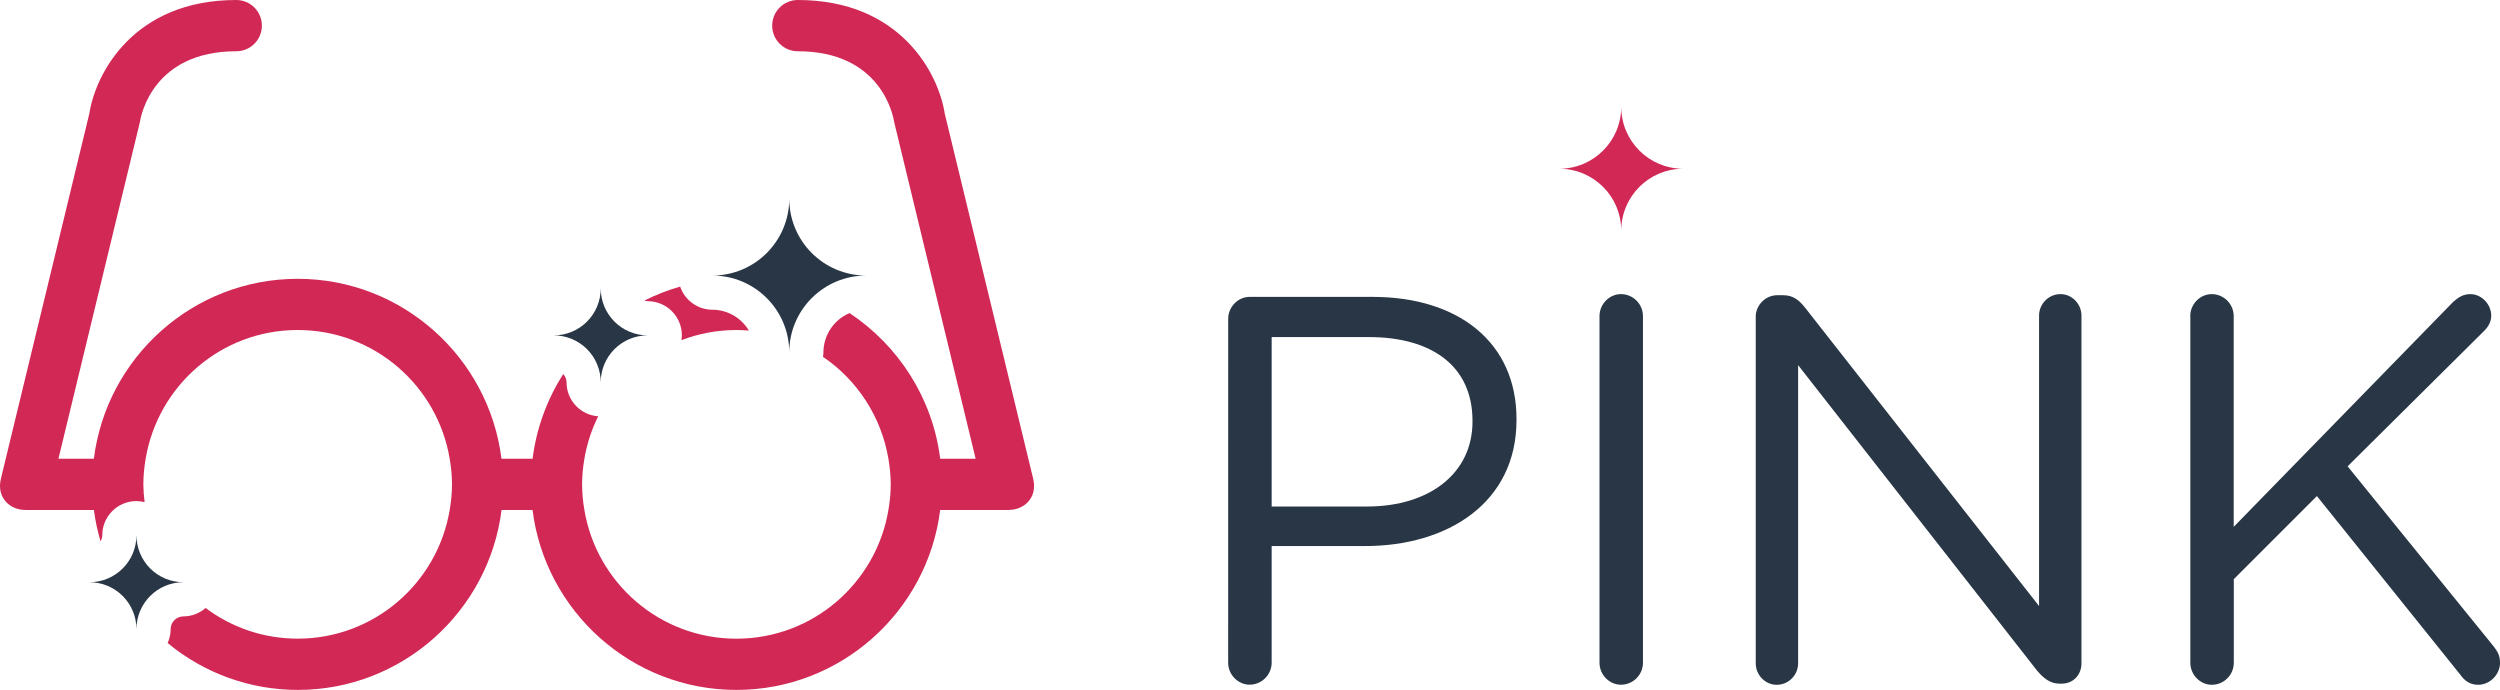
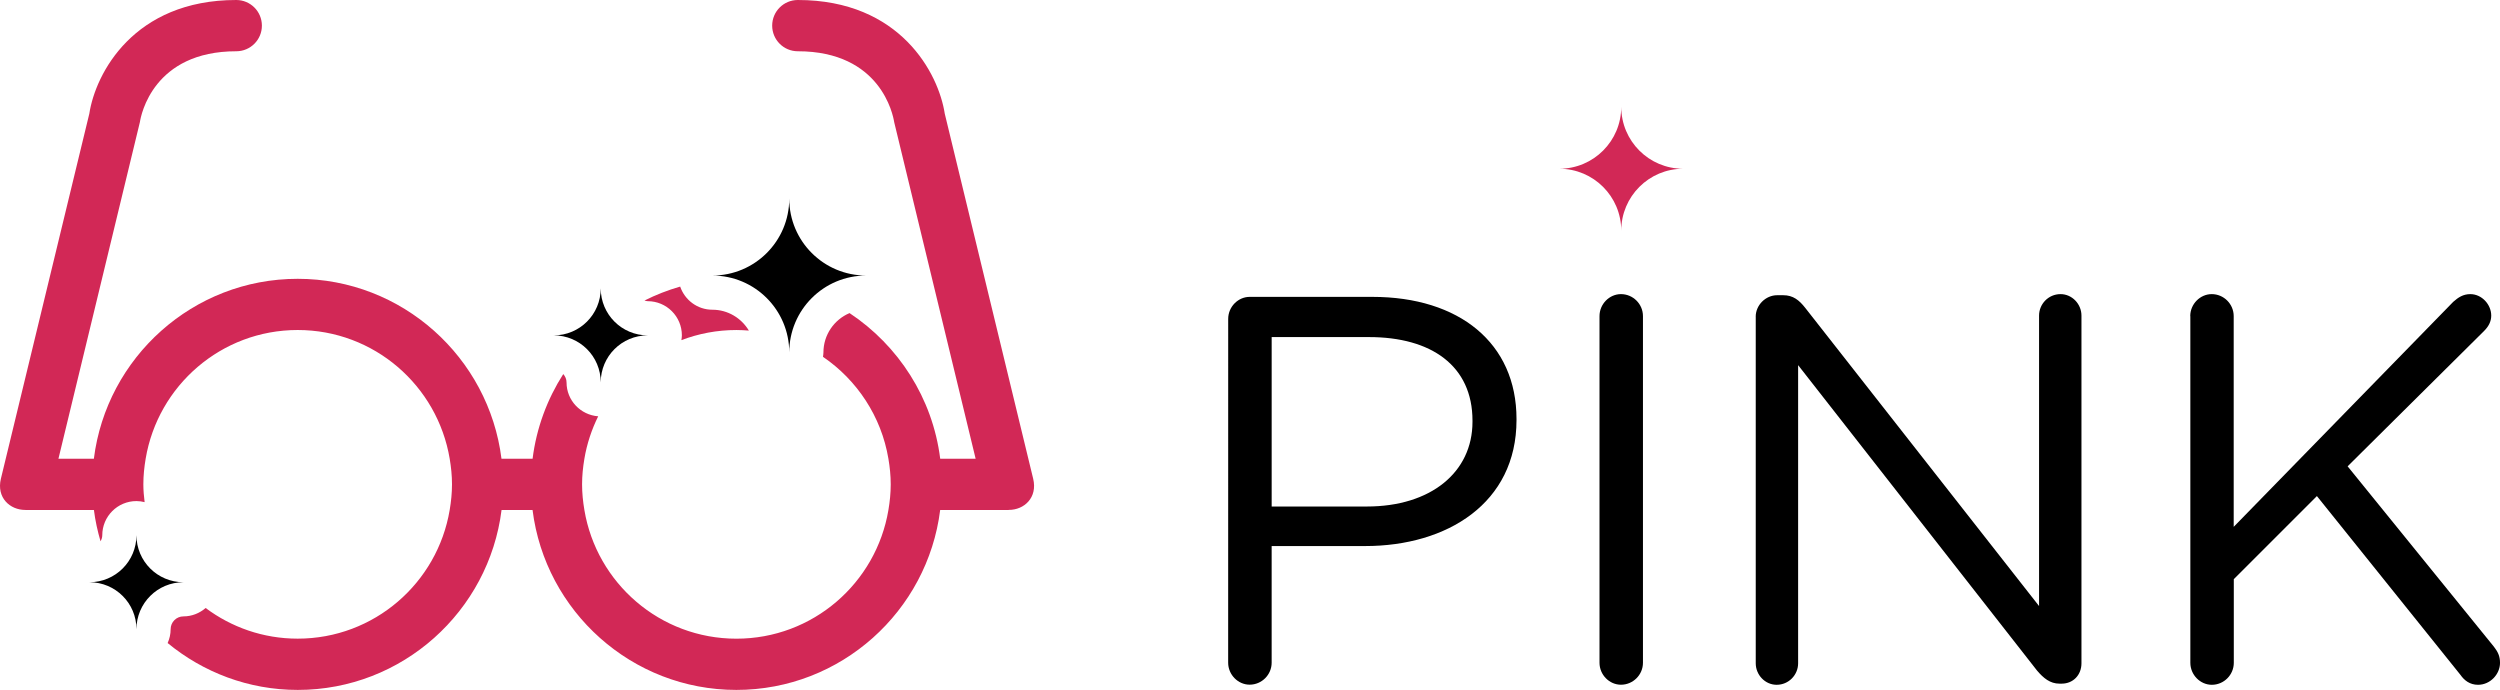
- <svg xmlns="http://www.w3.org/2000/svg" width="146.3" height="40.375">
-   <path d="M71.874 18.661c0-.708.58-1.288 1.256-1.288h7.18c5.087 0 8.436 2.704 8.436 7.146v.063c0 4.86-4.057 7.373-8.854 7.373h-5.475v6.825c0 .708-.58 1.287-1.289 1.287-.676 0-1.256-.58-1.256-1.287l.002-20.119zm8.114 10.98c3.734 0 6.182-1.996 6.182-4.959v-.062c0-3.221-2.414-4.894-6.053-4.894h-5.699v9.917h5.57v-.002zM93.603 18.5c0-.708.579-1.288 1.255-1.288.709 0 1.288.58 1.288 1.288v20.283a1.29 1.29 0 0 1-1.288 1.287c-.676 0-1.255-.579-1.255-1.287V18.5zm9.141.032c0-.676.58-1.256 1.256-1.256h.354c.58 0 .935.29 1.288.74l13.684 17.45V18.468c0-.676.547-1.256 1.256-1.256.676 0 1.225.58 1.225 1.256v20.349c0 .677-.48 1.19-1.158 1.19h-.129c-.548 0-.936-.321-1.318-.772l-13.976-17.867v17.449c0 .677-.547 1.257-1.257 1.257-.676 0-1.223-.58-1.223-1.257V18.532h-.002zm25.429-.032c0-.708.58-1.288 1.257-1.288.708 0 1.286.58 1.286 1.288v12.331l12.848-13.168c.29-.257.579-.451.998-.451.676 0 1.225.612 1.225 1.256 0 .354-.162.644-.42.901l-7.984 7.92 8.564 10.561c.225.291.354.547.354.936 0 .676-.577 1.288-1.285 1.288-.482 0-.807-.259-1.03-.58l-8.401-10.464-4.863 4.861v4.895a1.29 1.29 0 0 1-1.286 1.288c-.677 0-1.257-.58-1.257-1.288V18.5h-.006z" fill="#283645" />
-   <path fill="#D22856" d="M98.498 9.875a3.623 3.623 0 0 1-3.623-3.624 3.625 3.625 0 0 1-3.625 3.624 3.625 3.625 0 0 1 3.625 3.624 3.623 3.623 0 0 1 3.623-3.624z" />
-   <g fill="#D22856">
-     <path d="M43.094 19.313c.246 0 .489.014.73.033a2.491 2.491 0 0 0-2.136-1.221 1.994 1.994 0 0 1-1.884-1.354c-.727.208-1.425.482-2.089.816.062.017.122.038.188.038a2 2 0 0 1 2 2c0 .096-.015.188-.028.281 1-.382 2.084-.593 3.219-.593z" />
-     <path d="M60.462 28.016L55.287 6.651C54.926 4.303 52.694 0 46.688 0a1.5 1.5 0 1 0 0 3c4.856 0 5.575 3.729 5.639 4.143l4.767 19.701h-2.073c-.445-3.557-2.453-6.628-5.305-8.522a2.503 2.503 0 0 0-1.529 2.303c0 .088-.015.171-.026.256a9.034 9.034 0 0 1 3.829 5.965c.082.488.135.987.135 1.5 0 .512-.053 1.012-.135 1.5-.716 4.271-4.421 7.53-8.896 7.53-4.475 0-8.181-3.259-8.896-7.53a9.035 9.035 0 0 1-.135-1.5c0-.513.053-1.012.135-1.5a8.945 8.945 0 0 1 .808-2.484 1.994 1.994 0 0 1-1.852-1.984.739.739 0 0 0-.192-.488 11.95 11.95 0 0 0-1.795 4.957h-1.82c-.741-5.927-5.802-10.531-11.927-10.531S6.235 20.917 5.493 26.844H3.42L8.187 7.143C8.25 6.729 8.97 3 13.826 3a1.5 1.5 0 1 0 0-3C7.82 0 5.588 4.303 5.227 6.651L.052 28.016c-.266 1.109.531 1.826 1.426 1.826.012 0 .023.004.036.004h3.982c.079.629.215 1.237.387 1.831a.726.726 0 0 0 .102-.354 2 2 0 0 1 2-2c.166 0 .324.024.478.062a8.337 8.337 0 0 1-.074-1.042c0-.512.053-1.011.135-1.5.715-4.271 4.421-7.531 8.896-7.531s8.18 3.26 8.896 7.531c.082.489.135.988.135 1.5s-.053 1.012-.135 1.5c-.715 4.272-4.421 7.531-8.896 7.531a8.959 8.959 0 0 1-5.386-1.794c-.35.302-.8.491-1.299.491a.75.75 0 0 0-.749.748c0 .289-.065.563-.176.812a11.94 11.94 0 0 0 7.614 2.743c6.125 0 11.185-4.604 11.927-10.529h1.814c.742 5.926 5.802 10.529 11.927 10.529s11.186-4.604 11.927-10.529H59c.012 0 .023-.005.036-.005.895.002 1.692-.715 1.426-1.824z" />
+ <svg xmlns="http://www.w3.org/2000/svg" version="1.1" id="Layer_2" x="0px" y="0px" width="146.3px" height="40.375px" viewBox="0 0 146.3 40.375" enable-background="new 0 0 146.3 40.375" xml:space="preserve">
+   <g>
+     <path d="M71.874,18.661c0-0.708,0.58-1.288,1.256-1.288h7.18c5.087,0,8.436,2.704,8.436,7.146v0.063 c0,4.86-4.057,7.373-8.854,7.373h-5.475v6.825c0,0.708-0.58,1.287-1.289,1.287c-0.676,0-1.256-0.58-1.256-1.287L71.874,18.661 L71.874,18.661z M79.988,29.641c3.734,0,6.182-1.996,6.182-4.959v-0.062c0-3.221-2.414-4.894-6.053-4.894h-5.699v9.917h5.57V29.641 z" />
+     <path d="M93.603,18.5c0-0.708,0.579-1.288,1.255-1.288c0.709,0,1.288,0.58,1.288,1.288v20.283 c0,0.708-0.579,1.287-1.288,1.287c-0.676,0-1.255-0.579-1.255-1.287V18.5z" />
+     <path d="M102.744,18.532c0-0.676,0.58-1.256,1.256-1.256h0.354c0.58,0,0.935,0.29,1.288,0.74l13.684,17.45V18.468 c0-0.676,0.547-1.256,1.256-1.256c0.676,0,1.225,0.58,1.225,1.256v20.349c0,0.677-0.48,1.19-1.158,1.19h-0.129 c-0.548,0-0.936-0.321-1.318-0.772l-13.976-17.867v17.449c0,0.677-0.547,1.257-1.257,1.257c-0.676,0-1.223-0.58-1.223-1.257V18.532 H102.744z" />
+     <path d="M128.173,18.5c0-0.708,0.58-1.288,1.257-1.288c0.708,0,1.286,0.58,1.286,1.288v12.331l12.848-13.168 c0.29-0.257,0.579-0.451,0.998-0.451c0.676,0,1.225,0.612,1.225,1.256c0,0.354-0.162,0.644-0.42,0.901l-7.984,7.92l8.564,10.561 c0.225,0.291,0.354,0.547,0.354,0.936c0,0.676-0.577,1.288-1.285,1.288c-0.482,0-0.807-0.259-1.03-0.58l-8.401-10.464l-4.863,4.861 v4.895c0,0.708-0.578,1.288-1.286,1.288c-0.677,0-1.257-0.58-1.257-1.288V18.5H128.173z" />
  </g>
-   <path fill="#283645" d="M50.686 16.125a4.499 4.499 0 0 1-4.499-4.499 4.499 4.499 0 0 1-4.499 4.499 4.499 4.499 0 0 1 4.499 4.499 4.498 4.498 0 0 1 4.499-4.499zm-12.782 3.501a2.748 2.748 0 0 1-2.749-2.749 2.748 2.748 0 0 1-2.749 2.749 2.747 2.747 0 0 1 2.749 2.749 2.748 2.748 0 0 1 2.749-2.749zm-27.17 14.446a2.748 2.748 0 0 1-2.749-2.75c0 1.52-1.23 2.75-2.749 2.75a2.747 2.747 0 0 1 2.749 2.748 2.748 2.748 0 0 1 2.749-2.748z" />
+   <path fill="#D22856" d="M98.498,9.875c-2.002,0-3.623-1.623-3.623-3.624c0,2.001-1.623,3.624-3.625,3.624 c2.002,0,3.625,1.623,3.625,3.624C94.875,11.498,96.496,9.875,98.498,9.875z" />
+   <g>
+     <path fill="#D22856" d="M43.094,19.313c0.246,0,0.489,0.014,0.73,0.033c-0.437-0.728-1.227-1.221-2.136-1.221 c-0.877,0-1.614-0.568-1.884-1.354c-0.727,0.208-1.425,0.482-2.089,0.816c0.062,0.017,0.122,0.038,0.188,0.038c1.104,0,2,0.896,2,2 c0,0.096-0.015,0.188-0.028,0.281C40.875,19.524,41.959,19.313,43.094,19.313z" />
+     <path fill="#D22856" d="M60.462,28.016c-0.002-0.009-5.175-21.365-5.175-21.365C54.926,4.303,52.694,0,46.688,0 c-0.829,0-1.5,0.671-1.5,1.5s0.671,1.5,1.5,1.5c4.856,0,5.575,3.729,5.639,4.143l4.767,19.701h-2.073 c-0.445-3.557-2.453-6.628-5.305-8.522c-0.897,0.379-1.529,1.269-1.529,2.303c0,0.088-0.015,0.171-0.026,0.256 c1.991,1.358,3.415,3.489,3.829,5.965c0.082,0.488,0.135,0.987,0.135,1.5c0,0.512-0.053,1.012-0.135,1.5 c-0.716,4.271-4.421,7.53-8.896,7.53c-4.475,0-8.181-3.259-8.896-7.53c-0.082-0.488-0.135-0.988-0.135-1.5 c0-0.513,0.053-1.012,0.135-1.5c0.147-0.879,0.427-1.712,0.808-2.484c-1.034-0.077-1.852-0.932-1.852-1.984 c0-0.189-0.077-0.357-0.192-0.488c-0.938,1.469-1.569,3.149-1.795,4.957h-1.82c-0.741-5.927-5.802-10.531-11.927-10.531 S6.235,20.917,5.493,26.844H3.42L8.187,7.143C8.25,6.729,8.97,3,13.826,3c0.829,0,1.5-0.671,1.5-1.5S14.655,0,13.826,0 C7.82,0,5.588,4.303,5.227,6.651c0,0-5.173,21.356-5.175,21.365c-0.266,1.109,0.531,1.826,1.426,1.826 c0.012,0,0.023,0.004,0.036,0.004h3.982c0.079,0.629,0.215,1.237,0.387,1.831c0.059-0.106,0.102-0.224,0.102-0.354 c0-1.104,0.896-2,2-2c0.166,0,0.324,0.024,0.478,0.062c-0.043-0.343-0.074-0.688-0.074-1.042c0-0.512,0.053-1.011,0.135-1.5 c0.715-4.271,4.421-7.531,8.896-7.531s8.18,3.26,8.896,7.531c0.082,0.489,0.135,0.988,0.135,1.5s-0.053,1.012-0.135,1.5 c-0.715,4.272-4.421,7.531-8.896,7.531c-2.022,0-3.883-0.67-5.386-1.794c-0.35,0.302-0.8,0.491-1.299,0.491 c-0.413,0-0.749,0.336-0.749,0.748c0,0.289-0.065,0.563-0.176,0.812c2.075,1.708,4.722,2.743,7.614,2.743 c6.125,0,11.185-4.604,11.927-10.529h1.814c0.742,5.926,5.802,10.529,11.927,10.529s11.186-4.604,11.927-10.529H59 c0.012,0,0.023-0.005,0.036-0.005C59.931,29.842,60.728,29.125,60.462,28.016z" />
+   </g>
+   <g>
+     <g>
+       <path d="M50.686,16.125c-2.485,0-4.499-2.014-4.499-4.499c0,2.485-2.014,4.499-4.499,4.499 c2.485,0,4.499,2.014,4.499,4.499C46.187,18.139,48.2,16.125,50.686,16.125z" />
+     </g>
+   </g>
+   <g>
+     <g>
+       <path d="M37.904,19.626c-1.519,0-2.749-1.23-2.749-2.749c0,1.519-1.23,2.749-2.749,2.749 c1.519,0,2.749,1.229,2.749,2.749C35.155,20.855,36.386,19.626,37.904,19.626z" />
+     </g>
+   </g>
+   <g>
+     <g>
+       <path d="M10.734,34.072c-1.519,0-2.749-1.23-2.749-2.75c0,1.52-1.23,2.75-2.749,2.75 c1.519,0,2.749,1.229,2.749,2.748C7.985,35.303,9.215,34.072,10.734,34.072z" />
+     </g>
+   </g>
</svg>
